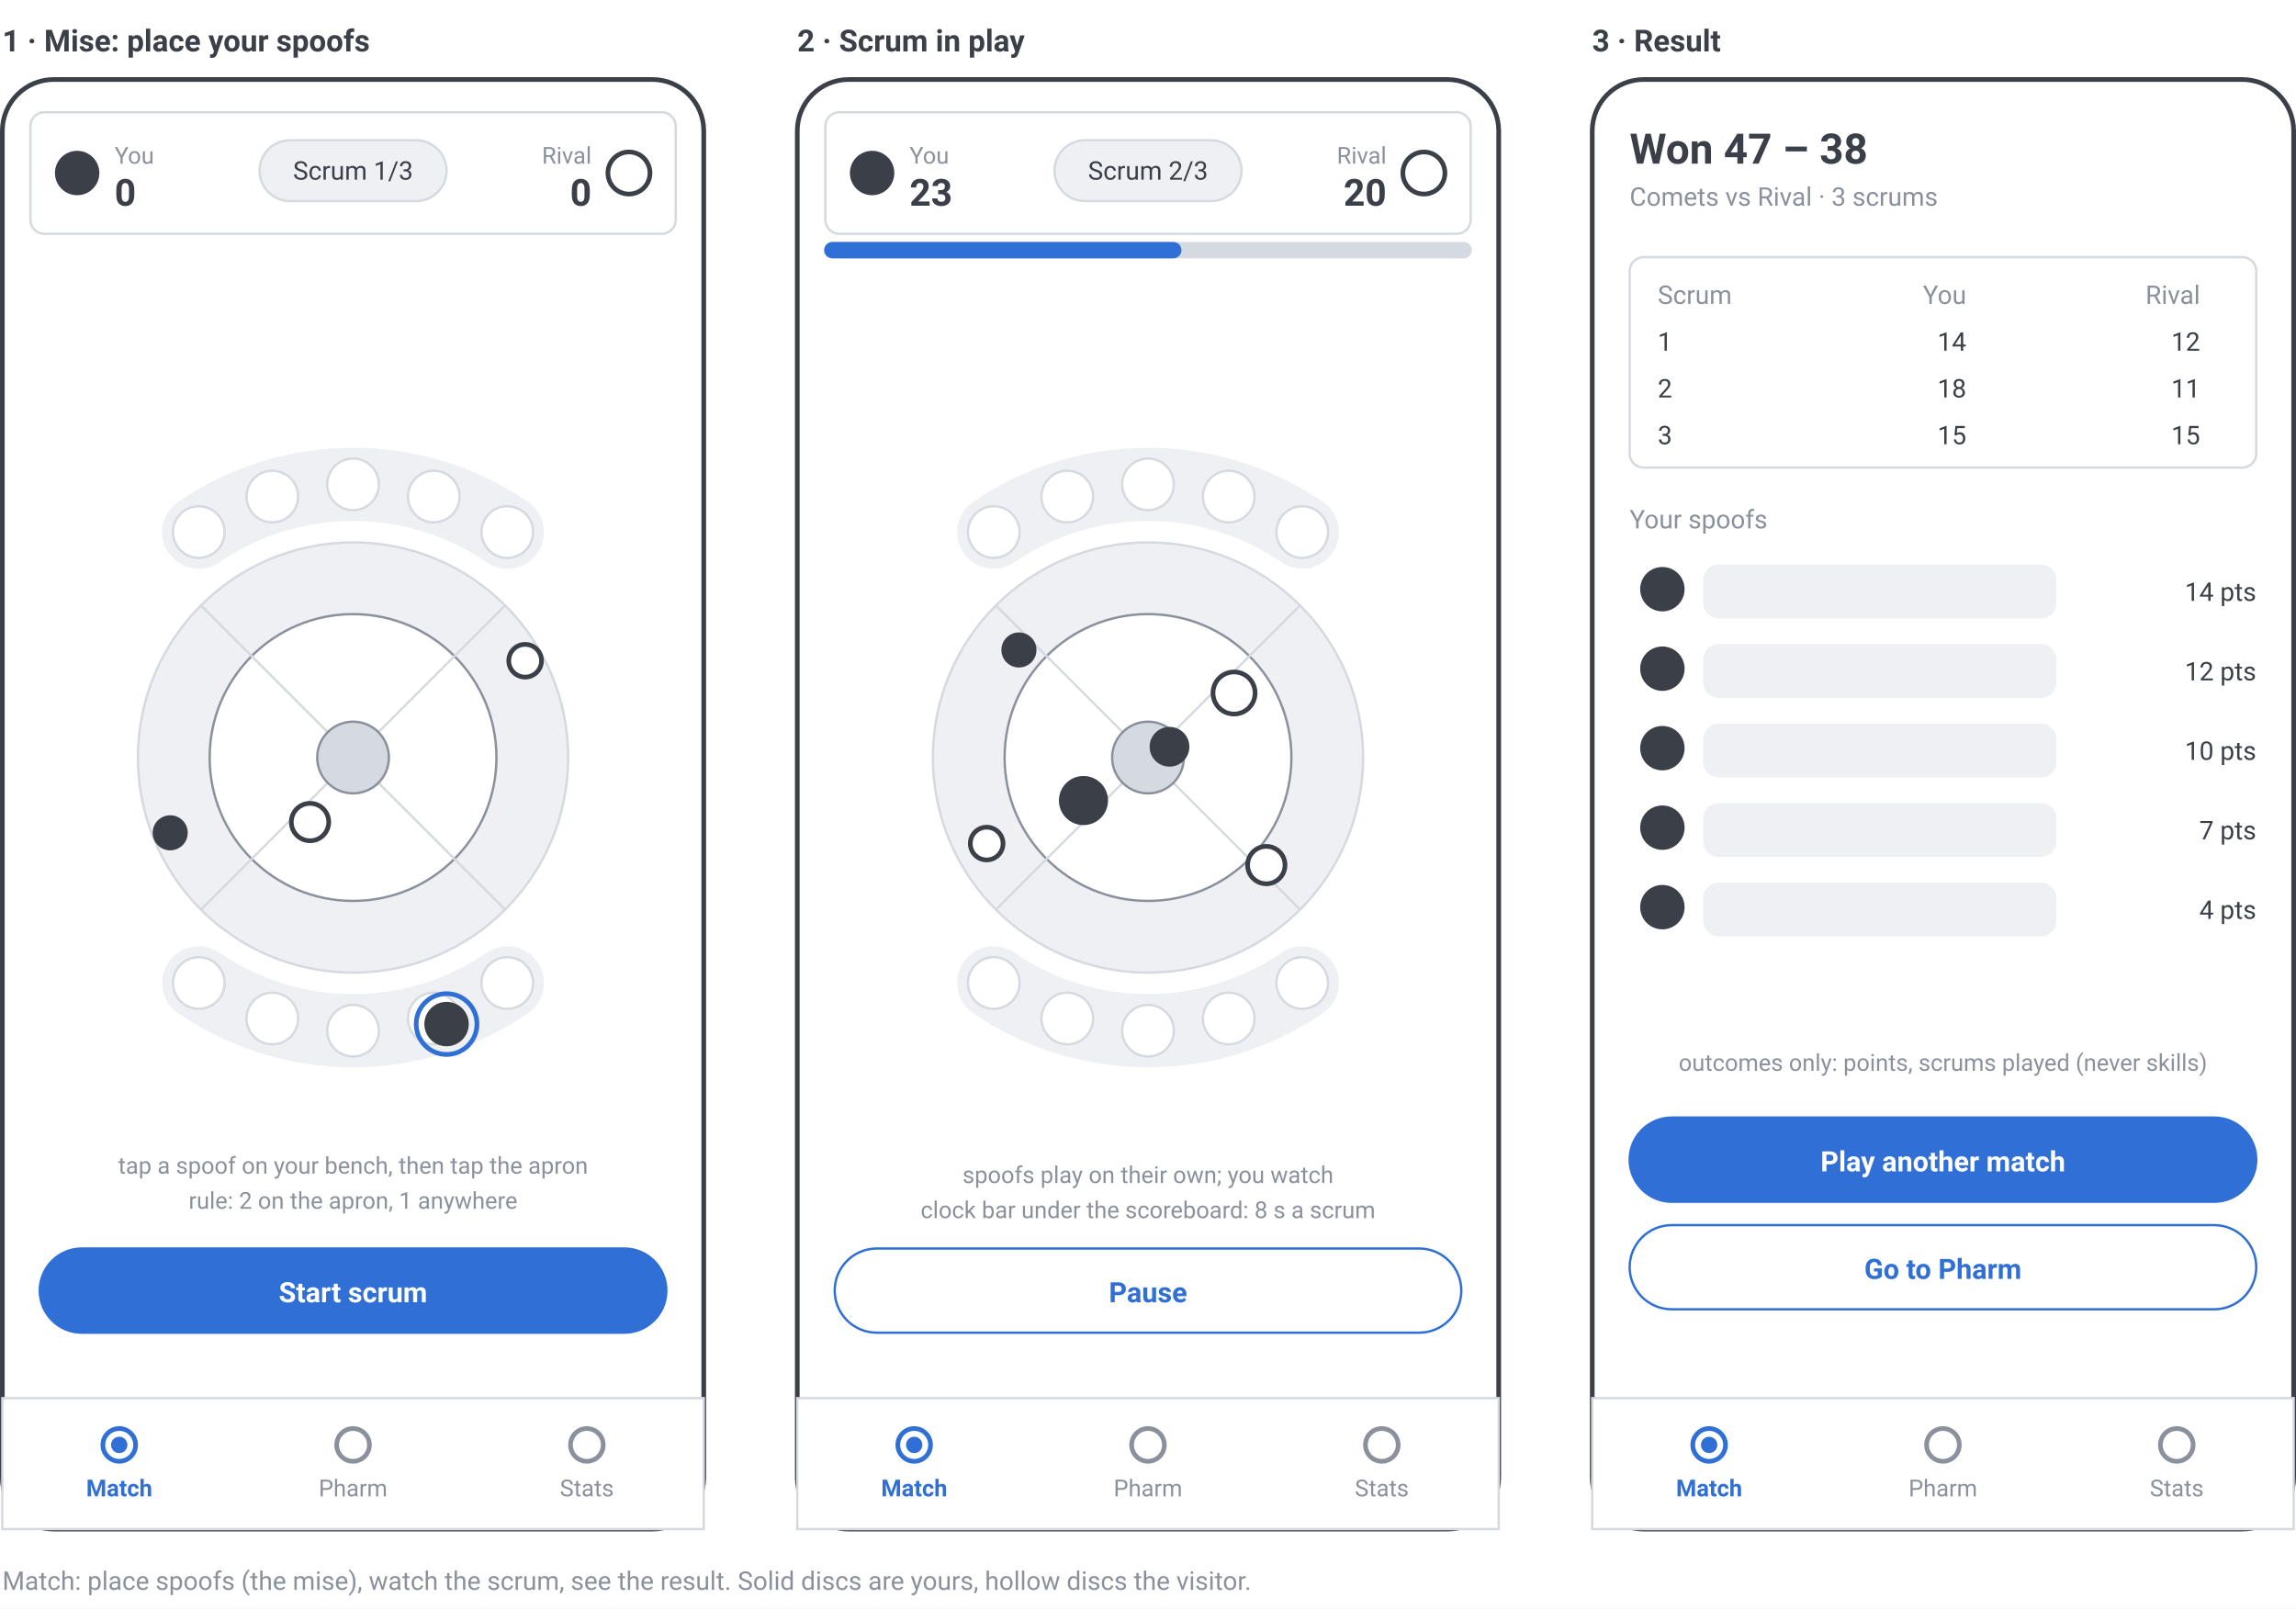
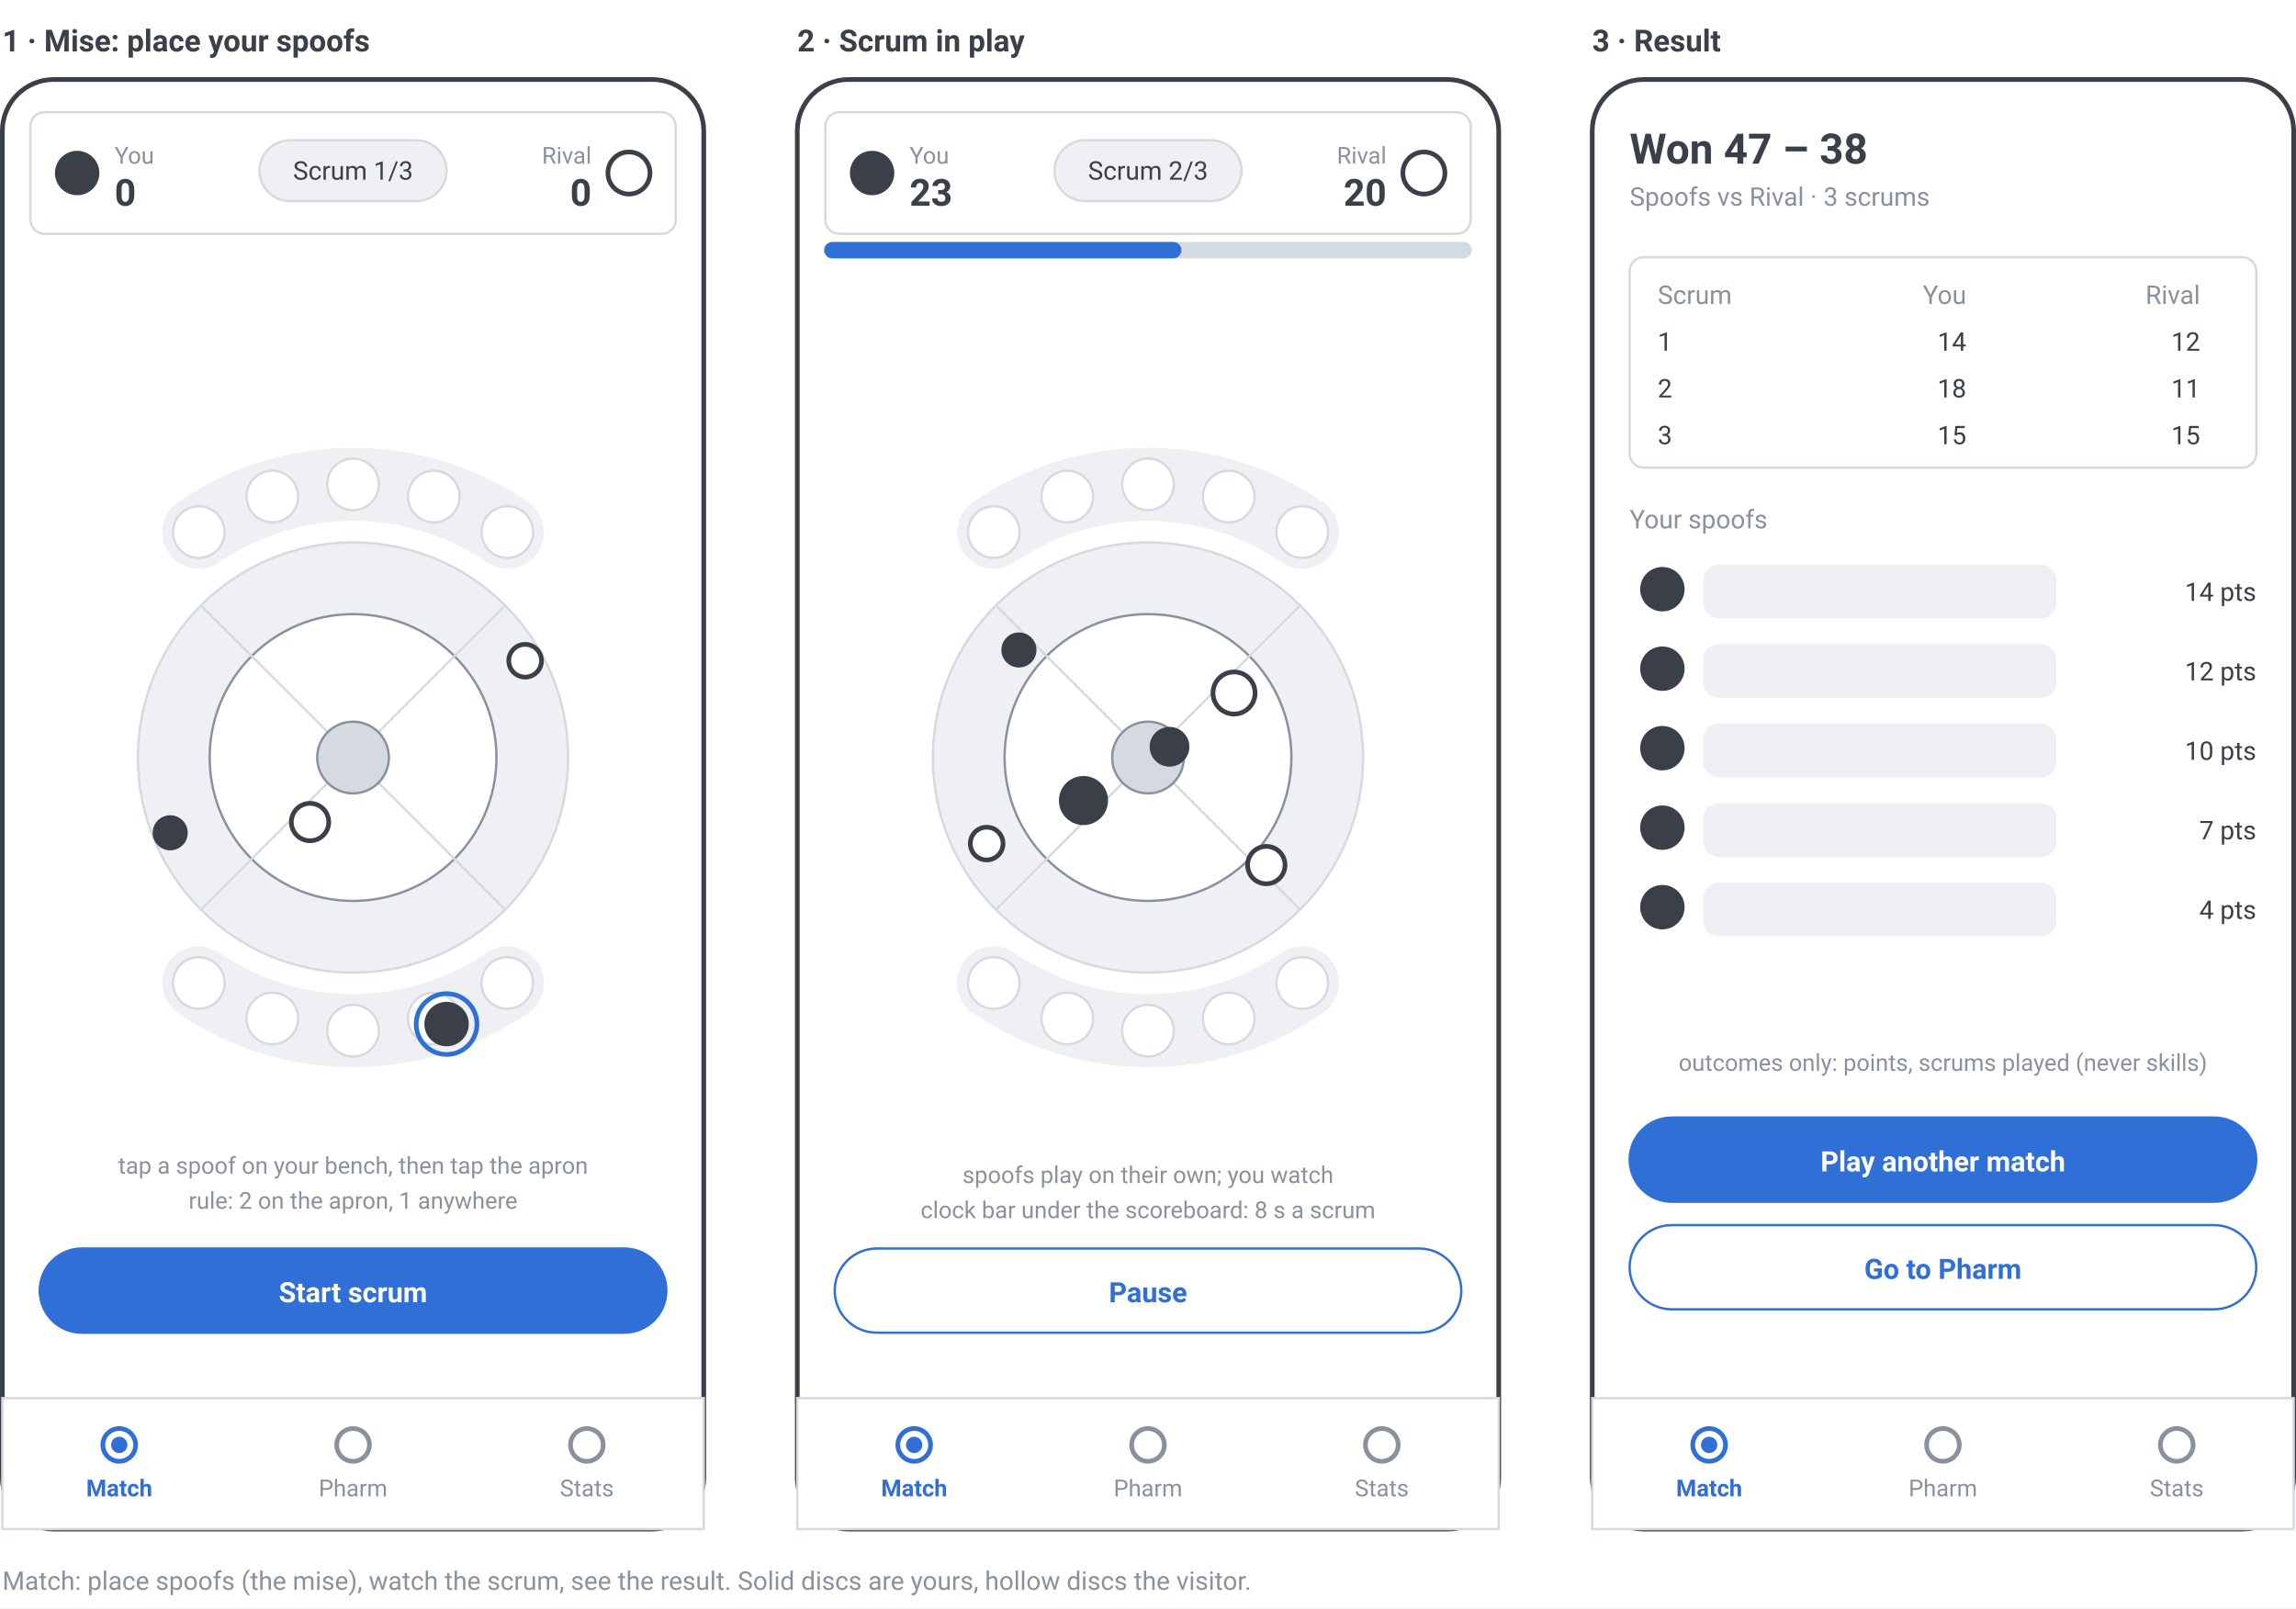
<svg xmlns="http://www.w3.org/2000/svg" width="982" height="688" viewBox="0 0 982 688" font-family="system-ui, -apple-system, Segoe UI, Roboto, sans-serif">
  <rect width="100%" height="100%" fill="#ffffff" />
  <g transform="translate(1,34)">
    <text x="0" y="-12" font-size="13" font-weight="700" fill="#3b4048">1 · Mise: place your spoofs</text>
    <rect x="0" y="0" width="300" height="620" rx="22" fill="#ffffff" stroke="#3b4048" stroke-width="2" />
    <g>
      <rect x="12" y="14" width="276" height="52" rx="6" fill="#ffffff" stroke="#d5d9e0" />
      <circle cx="32" cy="40" r="9" fill="#3b4048" stroke="#3b4048" stroke-width="1" />
      <text x="48" y="36" font-size="10" fill="#8a919c" text-anchor="start" font-weight="400">You</text>
      <text x="48" y="54" font-size="16" fill="#3b4048" text-anchor="start" font-weight="700">0</text>
      <circle cx="268" cy="40" r="9" fill="#ffffff" stroke="#3b4048" stroke-width="2" />
      <text x="252" y="36" font-size="10" fill="#8a919c" text-anchor="end" font-weight="400">Rival</text>
      <text x="252" y="54" font-size="16" fill="#3b4048" text-anchor="end" font-weight="700">0</text>
      <rect x="110.0" y="26" width="80" height="26" rx="13" fill="#eef0f3" stroke="#d5d9e0" />
      <text x="150.0" y="42.85" font-size="11" fill="#3b4048" text-anchor="middle" font-weight="400">Scrum 1/3</text>
      <path d="M84.0,193.6 A116.8,116.8 0 0 1 216.0,193.6" fill="none" stroke="#eef0f3" stroke-width="31.3" stroke-linecap="round" />
      <circle cx="84.027" cy="193.568" r="11.04" fill="#ffffff" stroke="#d5d9e0" stroke-width="1" />
      <circle cx="115.471" cy="178.378" r="11.04" fill="#ffffff" stroke="#d5d9e0" stroke-width="1" />
      <circle cx="150.0" cy="173.16" r="11.04" fill="#ffffff" stroke="#d5d9e0" stroke-width="1" />
      <circle cx="184.529" cy="178.378" r="11.04" fill="#ffffff" stroke="#d5d9e0" stroke-width="1" />
      <circle cx="215.973" cy="193.568" r="11.04" fill="#ffffff" stroke="#d5d9e0" stroke-width="1" />
      <path d="M216.0,386.4 A116.8,116.8 0 0 1 84.0,386.4" fill="none" stroke="#eef0f3" stroke-width="31.3" stroke-linecap="round" />
      <circle cx="215.973" cy="386.432" r="11.04" fill="#ffffff" stroke="#d5d9e0" stroke-width="1" />
      <circle cx="184.529" cy="401.622" r="11.04" fill="#ffffff" stroke="#d5d9e0" stroke-width="1" />
      <circle cx="150.0" cy="406.84" r="11.04" fill="#ffffff" stroke="#d5d9e0" stroke-width="1" />
      <circle cx="115.471" cy="401.622" r="11.04" fill="#ffffff" stroke="#d5d9e0" stroke-width="1" />
      <circle cx="84.027" cy="386.432" r="11.04" fill="#ffffff" stroke="#d5d9e0" stroke-width="1" />
      <circle cx="150.0" cy="290" r="92" fill="#eef0f3" stroke="#d5d9e0" stroke-width="1" />
      <circle cx="150.0" cy="290" r="61.333" fill="#ffffff" stroke="#8a919c" stroke-width="1" />
      <line x1="84.956" y1="224.956" x2="215.044" y2="355.044" stroke="#d5d9e0" stroke-width="1" />
      <line x1="215.044" y1="224.956" x2="84.956" y2="355.044" stroke="#d5d9e0" stroke-width="1" />
      <circle cx="150.0" cy="290" r="15.333" fill="#d5d9e0" stroke="#8a919c" stroke-width="1" />
      <circle cx="71.8" cy="322.2" r="7" fill="#3b4048" stroke="#3b4048" stroke-width="1" />
      <circle cx="223.6" cy="248.6" r="7" fill="#ffffff" stroke="#3b4048" stroke-width="2" />
      <circle cx="131.6" cy="317.6" r="8" fill="#ffffff" stroke="#3b4048" stroke-width="2" />
      <circle cx="190.0" cy="404" r="9" fill="#3b4048" stroke="#3b4048" stroke-width="1" />
      <circle cx="190.0" cy="404" r="13" fill="none" stroke="#2f6fd6" stroke-width="2" />
      <text x="150.0" y="468" font-size="10" fill="#8a919c" text-anchor="middle" font-weight="400">tap a spoof on your bench, then tap the apron</text>
      <text x="150.0" y="483" font-size="10" fill="#8a919c" text-anchor="middle" font-weight="400">rule: 2 on the apron, 1 anywhere</text>
      <rect x="16" y="500" width="268" height="36" rx="18" fill="#2f6fd6" stroke="#2f6fd6" />
      <text x="150.0" y="523" font-size="12" fill="#ffffff" text-anchor="middle" font-weight="600">Start scrum</text>
      <rect x="0" y="564" width="300" height="56" fill="#ffffff" stroke="#d5d9e0" />
      <circle cx="50.0" cy="584" r="7" fill="#ffffff" stroke="#2f6fd6" stroke-width="2" />
      <circle cx="50.0" cy="584" r="3" fill="#2f6fd6" stroke="#2f6fd6" stroke-width="1" />
      <text x="50.0" y="606" font-size="10" fill="#2f6fd6" text-anchor="middle" font-weight="600">Match</text>
      <circle cx="150.0" cy="584" r="7" fill="#ffffff" stroke="#8a919c" stroke-width="2" />
      <text x="150.0" y="606" font-size="10" fill="#8a919c" text-anchor="middle" font-weight="400">Pharm</text>
      <circle cx="250.0" cy="584" r="7" fill="#ffffff" stroke="#8a919c" stroke-width="2" />
      <text x="250.0" y="606" font-size="10" fill="#8a919c" text-anchor="middle" font-weight="400">Stats</text>
    </g>
  </g>
  <g transform="translate(341,34)">
    <text x="0" y="-12" font-size="13" font-weight="700" fill="#3b4048">2 · Scrum in play</text>
    <rect x="0" y="0" width="300" height="620" rx="22" fill="#ffffff" stroke="#3b4048" stroke-width="2" />
    <g>
      <rect x="12" y="14" width="276" height="52" rx="6" fill="#ffffff" stroke="#d5d9e0" />
      <circle cx="32" cy="40" r="9" fill="#3b4048" stroke="#3b4048" stroke-width="1" />
      <text x="48" y="36" font-size="10" fill="#8a919c" text-anchor="start" font-weight="400">You</text>
      <text x="48" y="54" font-size="16" fill="#3b4048" text-anchor="start" font-weight="700">23</text>
      <circle cx="268" cy="40" r="9" fill="#ffffff" stroke="#3b4048" stroke-width="2" />
      <text x="252" y="36" font-size="10" fill="#8a919c" text-anchor="end" font-weight="400">Rival</text>
      <text x="252" y="54" font-size="16" fill="#3b4048" text-anchor="end" font-weight="700">20</text>
      <rect x="110.0" y="26" width="80" height="26" rx="13" fill="#eef0f3" stroke="#d5d9e0" />
      <text x="150.0" y="42.85" font-size="11" fill="#3b4048" text-anchor="middle" font-weight="400">Scrum 2/3</text>
      <rect x="12" y="70" width="276" height="6" rx="3" fill="#d5d9e0" stroke="#d5d9e0" />
      <rect x="12" y="70" width="151.8" height="6" rx="3" fill="#2f6fd6" stroke="#2f6fd6" />
      <path d="M84.0,193.6 A116.8,116.8 0 0 1 216.0,193.6" fill="none" stroke="#eef0f3" stroke-width="31.3" stroke-linecap="round" />
      <circle cx="84.027" cy="193.568" r="11.04" fill="#ffffff" stroke="#d5d9e0" stroke-width="1" />
      <circle cx="115.471" cy="178.378" r="11.04" fill="#ffffff" stroke="#d5d9e0" stroke-width="1" />
      <circle cx="150.0" cy="173.16" r="11.04" fill="#ffffff" stroke="#d5d9e0" stroke-width="1" />
      <circle cx="184.529" cy="178.378" r="11.04" fill="#ffffff" stroke="#d5d9e0" stroke-width="1" />
      <circle cx="215.973" cy="193.568" r="11.04" fill="#ffffff" stroke="#d5d9e0" stroke-width="1" />
      <path d="M216.0,386.4 A116.8,116.8 0 0 1 84.0,386.4" fill="none" stroke="#eef0f3" stroke-width="31.3" stroke-linecap="round" />
      <circle cx="215.973" cy="386.432" r="11.04" fill="#ffffff" stroke="#d5d9e0" stroke-width="1" />
      <circle cx="184.529" cy="401.622" r="11.04" fill="#ffffff" stroke="#d5d9e0" stroke-width="1" />
      <circle cx="150.0" cy="406.84" r="11.04" fill="#ffffff" stroke="#d5d9e0" stroke-width="1" />
      <circle cx="115.471" cy="401.622" r="11.04" fill="#ffffff" stroke="#d5d9e0" stroke-width="1" />
      <circle cx="84.027" cy="386.432" r="11.04" fill="#ffffff" stroke="#d5d9e0" stroke-width="1" />
      <circle cx="150.0" cy="290" r="92" fill="#eef0f3" stroke="#d5d9e0" stroke-width="1" />
      <circle cx="150.0" cy="290" r="61.333" fill="#ffffff" stroke="#8a919c" stroke-width="1" />
      <line x1="84.956" y1="224.956" x2="215.044" y2="355.044" stroke="#d5d9e0" stroke-width="1" />
      <line x1="215.044" y1="224.956" x2="84.956" y2="355.044" stroke="#d5d9e0" stroke-width="1" />
      <circle cx="150.0" cy="290" r="15.333" fill="#d5d9e0" stroke="#8a919c" stroke-width="1" />
      <circle cx="122.4" cy="308.4" r="10" fill="#3b4048" stroke="#3b4048" stroke-width="1" />
      <circle cx="159.2" cy="285.4" r="8" fill="#3b4048" stroke="#3b4048" stroke-width="1" />
      <circle cx="94.8" cy="244.0" r="7" fill="#3b4048" stroke="#3b4048" stroke-width="1" />
      <circle cx="186.8" cy="262.4" r="9" fill="#ffffff" stroke="#3b4048" stroke-width="2" />
      <circle cx="200.6" cy="336.0" r="8" fill="#ffffff" stroke="#3b4048" stroke-width="2" />
      <circle cx="81.0" cy="326.8" r="7" fill="#ffffff" stroke="#3b4048" stroke-width="2" />
      <text x="150.0" y="472" font-size="10" fill="#8a919c" text-anchor="middle" font-weight="400">spoofs play on their own; you watch</text>
      <text x="150.0" y="487" font-size="10" fill="#8a919c" text-anchor="middle" font-weight="400">clock bar under the scoreboard: 8 s a scrum</text>
      <rect x="16" y="500" width="268" height="36" rx="18" fill="#ffffff" stroke="#2f6fd6" />
      <text x="150.0" y="523" font-size="12" fill="#2f6fd6" text-anchor="middle" font-weight="600">Pause</text>
      <rect x="0" y="564" width="300" height="56" fill="#ffffff" stroke="#d5d9e0" />
      <circle cx="50.0" cy="584" r="7" fill="#ffffff" stroke="#2f6fd6" stroke-width="2" />
      <circle cx="50.0" cy="584" r="3" fill="#2f6fd6" stroke="#2f6fd6" stroke-width="1" />
      <text x="50.0" y="606" font-size="10" fill="#2f6fd6" text-anchor="middle" font-weight="600">Match</text>
      <circle cx="150.0" cy="584" r="7" fill="#ffffff" stroke="#8a919c" stroke-width="2" />
      <text x="150.0" y="606" font-size="10" fill="#8a919c" text-anchor="middle" font-weight="400">Pharm</text>
      <circle cx="250.0" cy="584" r="7" fill="#ffffff" stroke="#8a919c" stroke-width="2" />
      <text x="250.0" y="606" font-size="10" fill="#8a919c" text-anchor="middle" font-weight="400">Stats</text>
    </g>
  </g>
  <g transform="translate(681,34)">
    <text x="0" y="-12" font-size="13" font-weight="700" fill="#3b4048">3 · Result</text>
    <rect x="0" y="0" width="300" height="620" rx="22" fill="#ffffff" stroke="#3b4048" stroke-width="2" />
    <g>
      <text x="16" y="36" font-size="18" fill="#3b4048" text-anchor="start" font-weight="700">Won 47 – 38</text>
-       <text x="16" y="54" font-size="11" fill="#8a919c" text-anchor="start" font-weight="400">Comets vs Rival · 3 scrums</text>
+       <text x="16" y="54" font-size="11" fill="#8a919c" text-anchor="start" font-weight="400">Spoofs vs Rival · 3 scrums</text>
      <rect x="16" y="76" width="268" height="90" rx="6" fill="#ffffff" stroke="#d5d9e0" />
      <text x="28" y="96" font-size="11" fill="#8a919c" text-anchor="start" font-weight="400">Scrum</text>
      <text x="160" y="96" font-size="11" fill="#8a919c" text-anchor="end" font-weight="400">You</text>
      <text x="260" y="96" font-size="11" fill="#8a919c" text-anchor="end" font-weight="400">Rival</text>
      <text x="28" y="116" font-size="11" fill="#3b4048" text-anchor="start" font-weight="400">1</text>
      <text x="160" y="116" font-size="11" fill="#3b4048" text-anchor="end" font-weight="400">14</text>
      <text x="260" y="116" font-size="11" fill="#3b4048" text-anchor="end" font-weight="400">12</text>
      <text x="28" y="136" font-size="11" fill="#3b4048" text-anchor="start" font-weight="400">2</text>
      <text x="160" y="136" font-size="11" fill="#3b4048" text-anchor="end" font-weight="400">18</text>
      <text x="260" y="136" font-size="11" fill="#3b4048" text-anchor="end" font-weight="400">11</text>
      <text x="28" y="156" font-size="11" fill="#3b4048" text-anchor="start" font-weight="400">3</text>
      <text x="160" y="156" font-size="11" fill="#3b4048" text-anchor="end" font-weight="400">15</text>
      <text x="260" y="156" font-size="11" fill="#3b4048" text-anchor="end" font-weight="400">15</text>
      <text x="16" y="192" font-size="11" fill="#8a919c" text-anchor="start" font-weight="400">Your spoofs</text>
      <circle cx="30" cy="218" r="9" fill="#3b4048" stroke="#3b4048" stroke-width="1" />
      <rect x="48" y="208" width="150" height="22" rx="6" fill="#eef0f3" stroke="#eef0f3" />
      <text x="284" y="223" font-size="11" fill="#3b4048" text-anchor="end" font-weight="400">14 pts</text>
      <circle cx="30" cy="252" r="9" fill="#3b4048" stroke="#3b4048" stroke-width="1" />
      <rect x="48" y="242" width="150" height="22" rx="6" fill="#eef0f3" stroke="#eef0f3" />
      <text x="284" y="257" font-size="11" fill="#3b4048" text-anchor="end" font-weight="400">12 pts</text>
      <circle cx="30" cy="286" r="9" fill="#3b4048" stroke="#3b4048" stroke-width="1" />
      <rect x="48" y="276" width="150" height="22" rx="6" fill="#eef0f3" stroke="#eef0f3" />
      <text x="284" y="291" font-size="11" fill="#3b4048" text-anchor="end" font-weight="400">10 pts</text>
      <circle cx="30" cy="320" r="9" fill="#3b4048" stroke="#3b4048" stroke-width="1" />
      <rect x="48" y="310" width="150" height="22" rx="6" fill="#eef0f3" stroke="#eef0f3" />
      <text x="284" y="325" font-size="11" fill="#3b4048" text-anchor="end" font-weight="400">7 pts</text>
      <circle cx="30" cy="354" r="9" fill="#3b4048" stroke="#3b4048" stroke-width="1" />
      <rect x="48" y="344" width="150" height="22" rx="6" fill="#eef0f3" stroke="#eef0f3" />
      <text x="284" y="359" font-size="11" fill="#3b4048" text-anchor="end" font-weight="400">4 pts</text>
      <text x="150.0" y="424" font-size="10" fill="#8a919c" text-anchor="middle" font-weight="400">outcomes only: points, scrums played (never skills)</text>
      <rect x="16" y="444" width="268" height="36" rx="18" fill="#2f6fd6" stroke="#2f6fd6" />
      <text x="150.0" y="467" font-size="12" fill="#ffffff" text-anchor="middle" font-weight="600">Play another match</text>
      <rect x="16" y="490" width="268" height="36" rx="18" fill="#ffffff" stroke="#2f6fd6" />
      <text x="150.0" y="513" font-size="12" fill="#2f6fd6" text-anchor="middle" font-weight="600">Go to Pharm</text>
      <rect x="0" y="564" width="300" height="56" fill="#ffffff" stroke="#d5d9e0" />
      <circle cx="50.0" cy="584" r="7" fill="#ffffff" stroke="#2f6fd6" stroke-width="2" />
      <circle cx="50.0" cy="584" r="3" fill="#2f6fd6" stroke="#2f6fd6" stroke-width="1" />
      <text x="50.0" y="606" font-size="10" fill="#2f6fd6" text-anchor="middle" font-weight="600">Match</text>
      <circle cx="150.0" cy="584" r="7" fill="#ffffff" stroke="#8a919c" stroke-width="2" />
      <text x="150.0" y="606" font-size="10" fill="#8a919c" text-anchor="middle" font-weight="400">Pharm</text>
      <circle cx="250.0" cy="584" r="7" fill="#ffffff" stroke="#8a919c" stroke-width="2" />
      <text x="250.0" y="606" font-size="10" fill="#8a919c" text-anchor="middle" font-weight="400">Stats</text>
    </g>
  </g>
  <text x="1" y="680" font-size="11" fill="#8a919c">Match: place spoofs (the mise), watch the scrum, see the result. Solid discs are yours, hollow discs the visitor.</text>
</svg>
